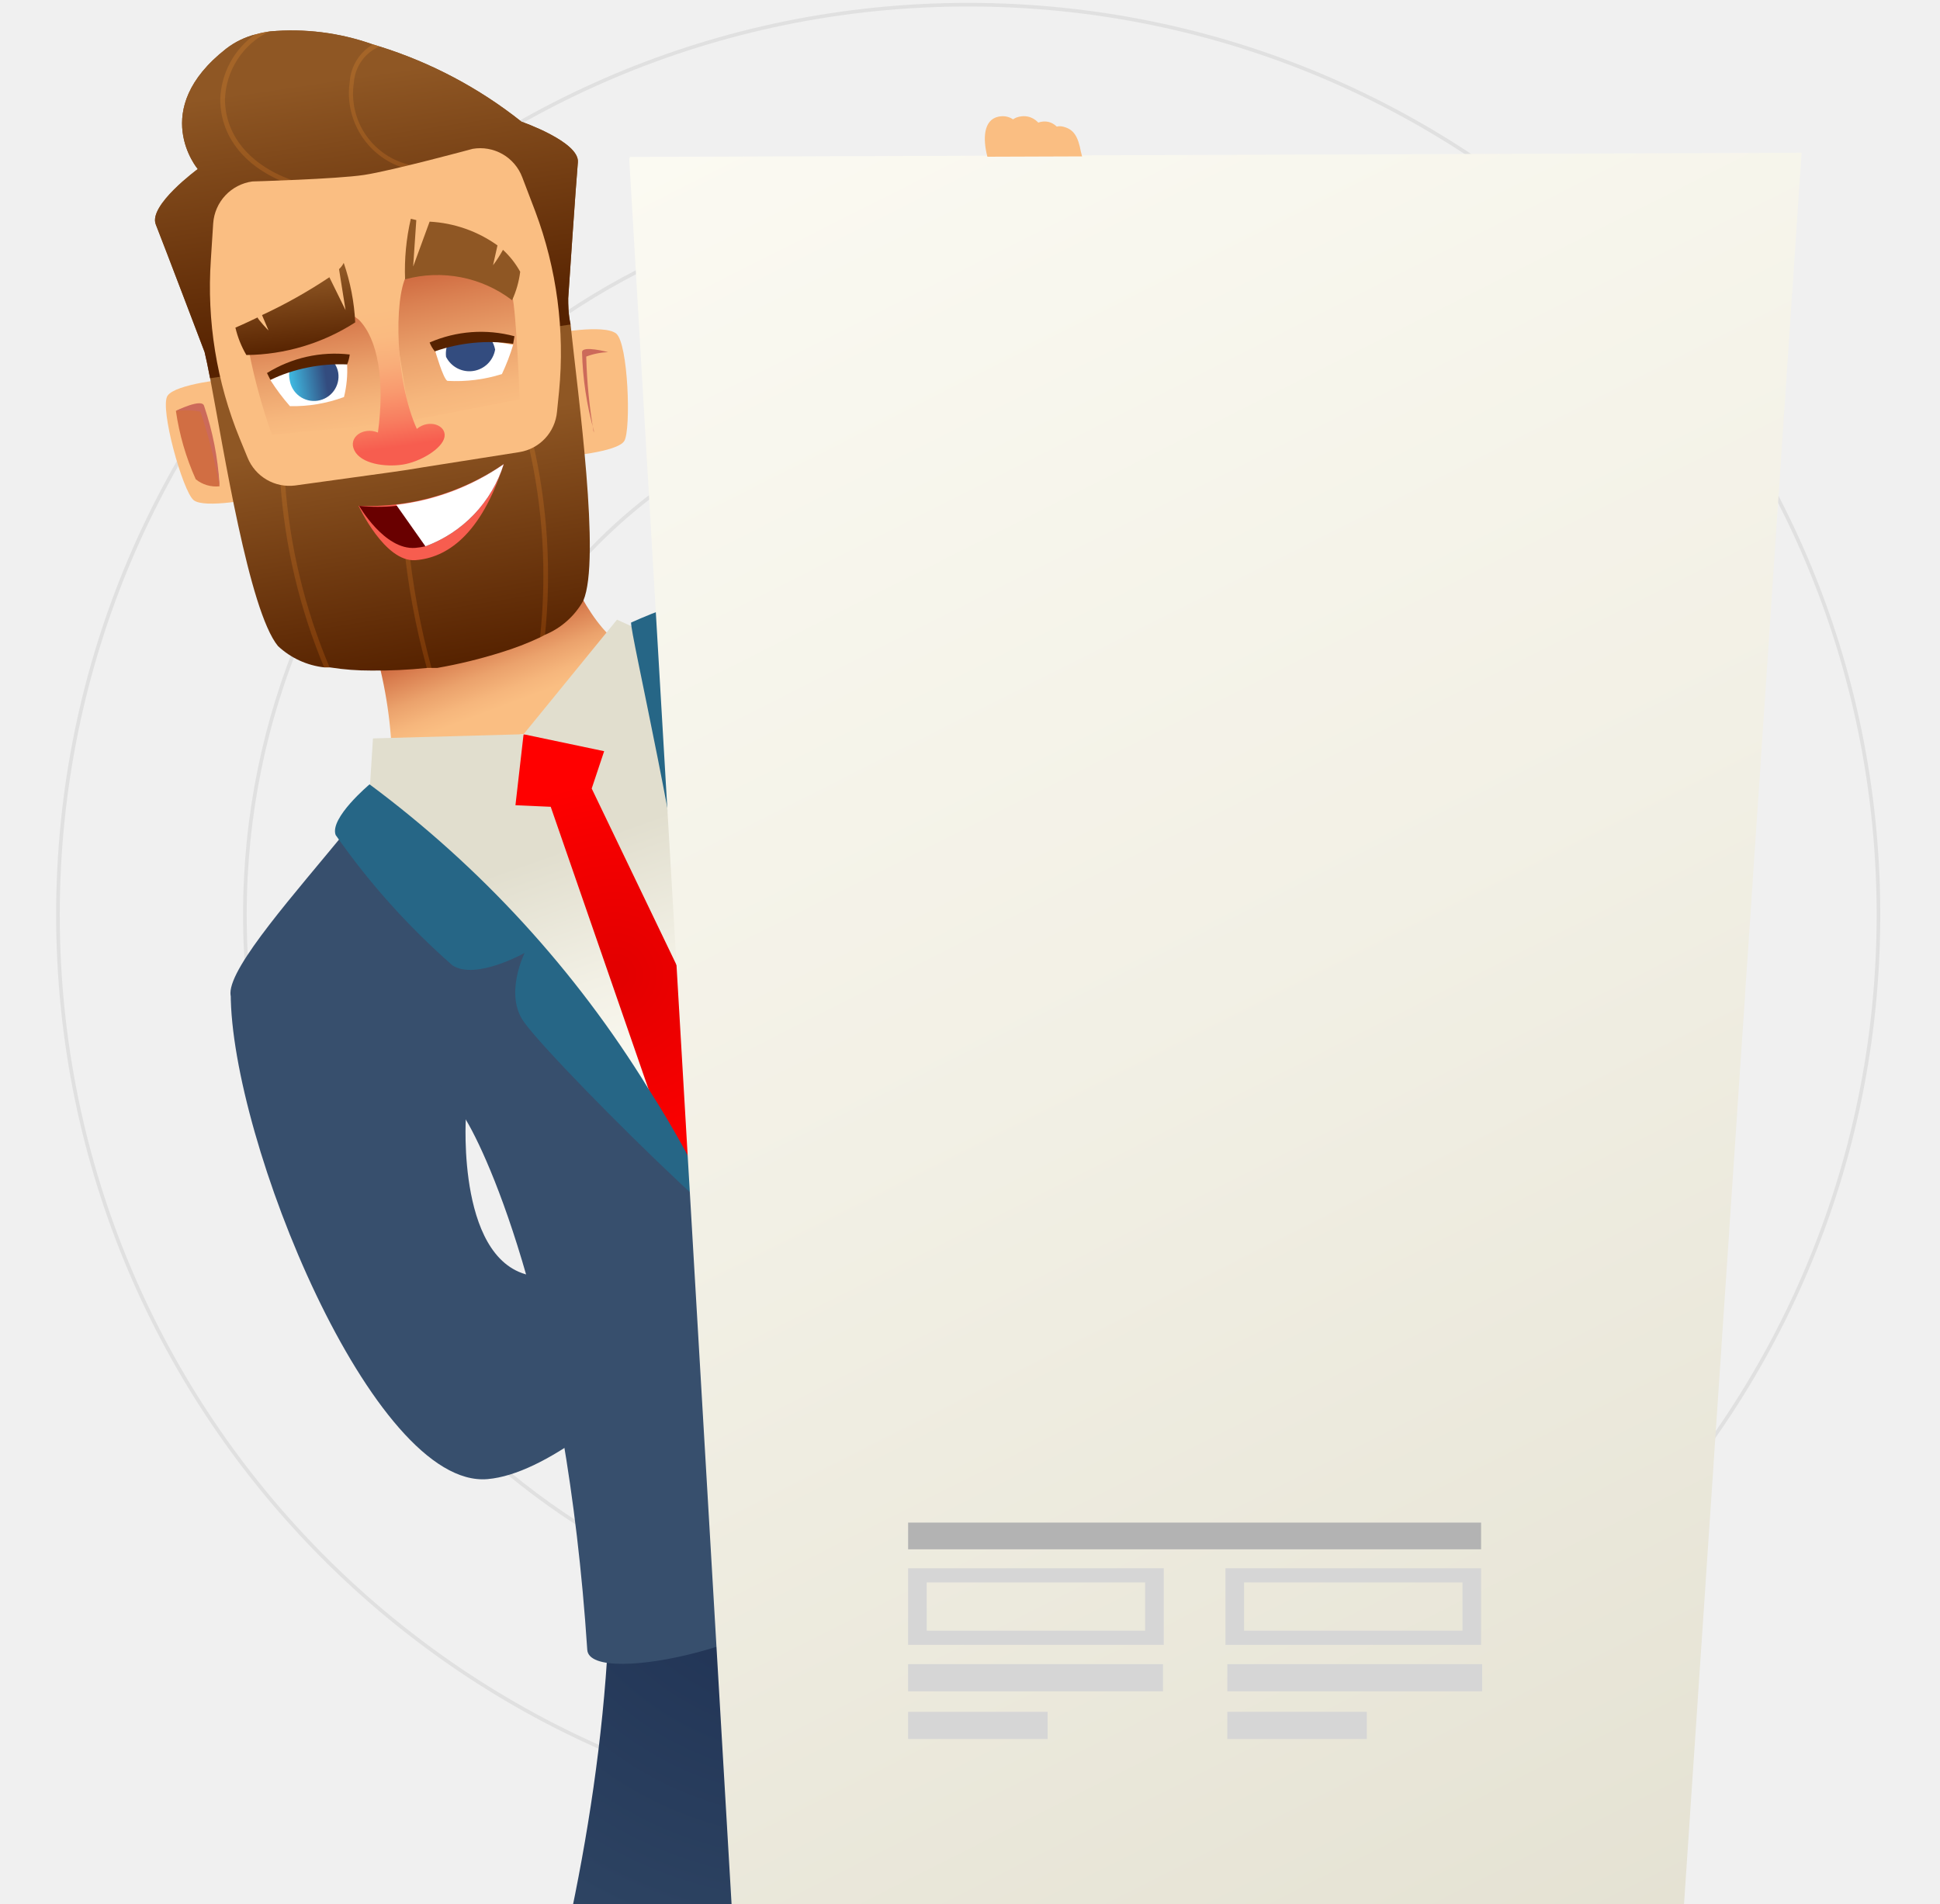
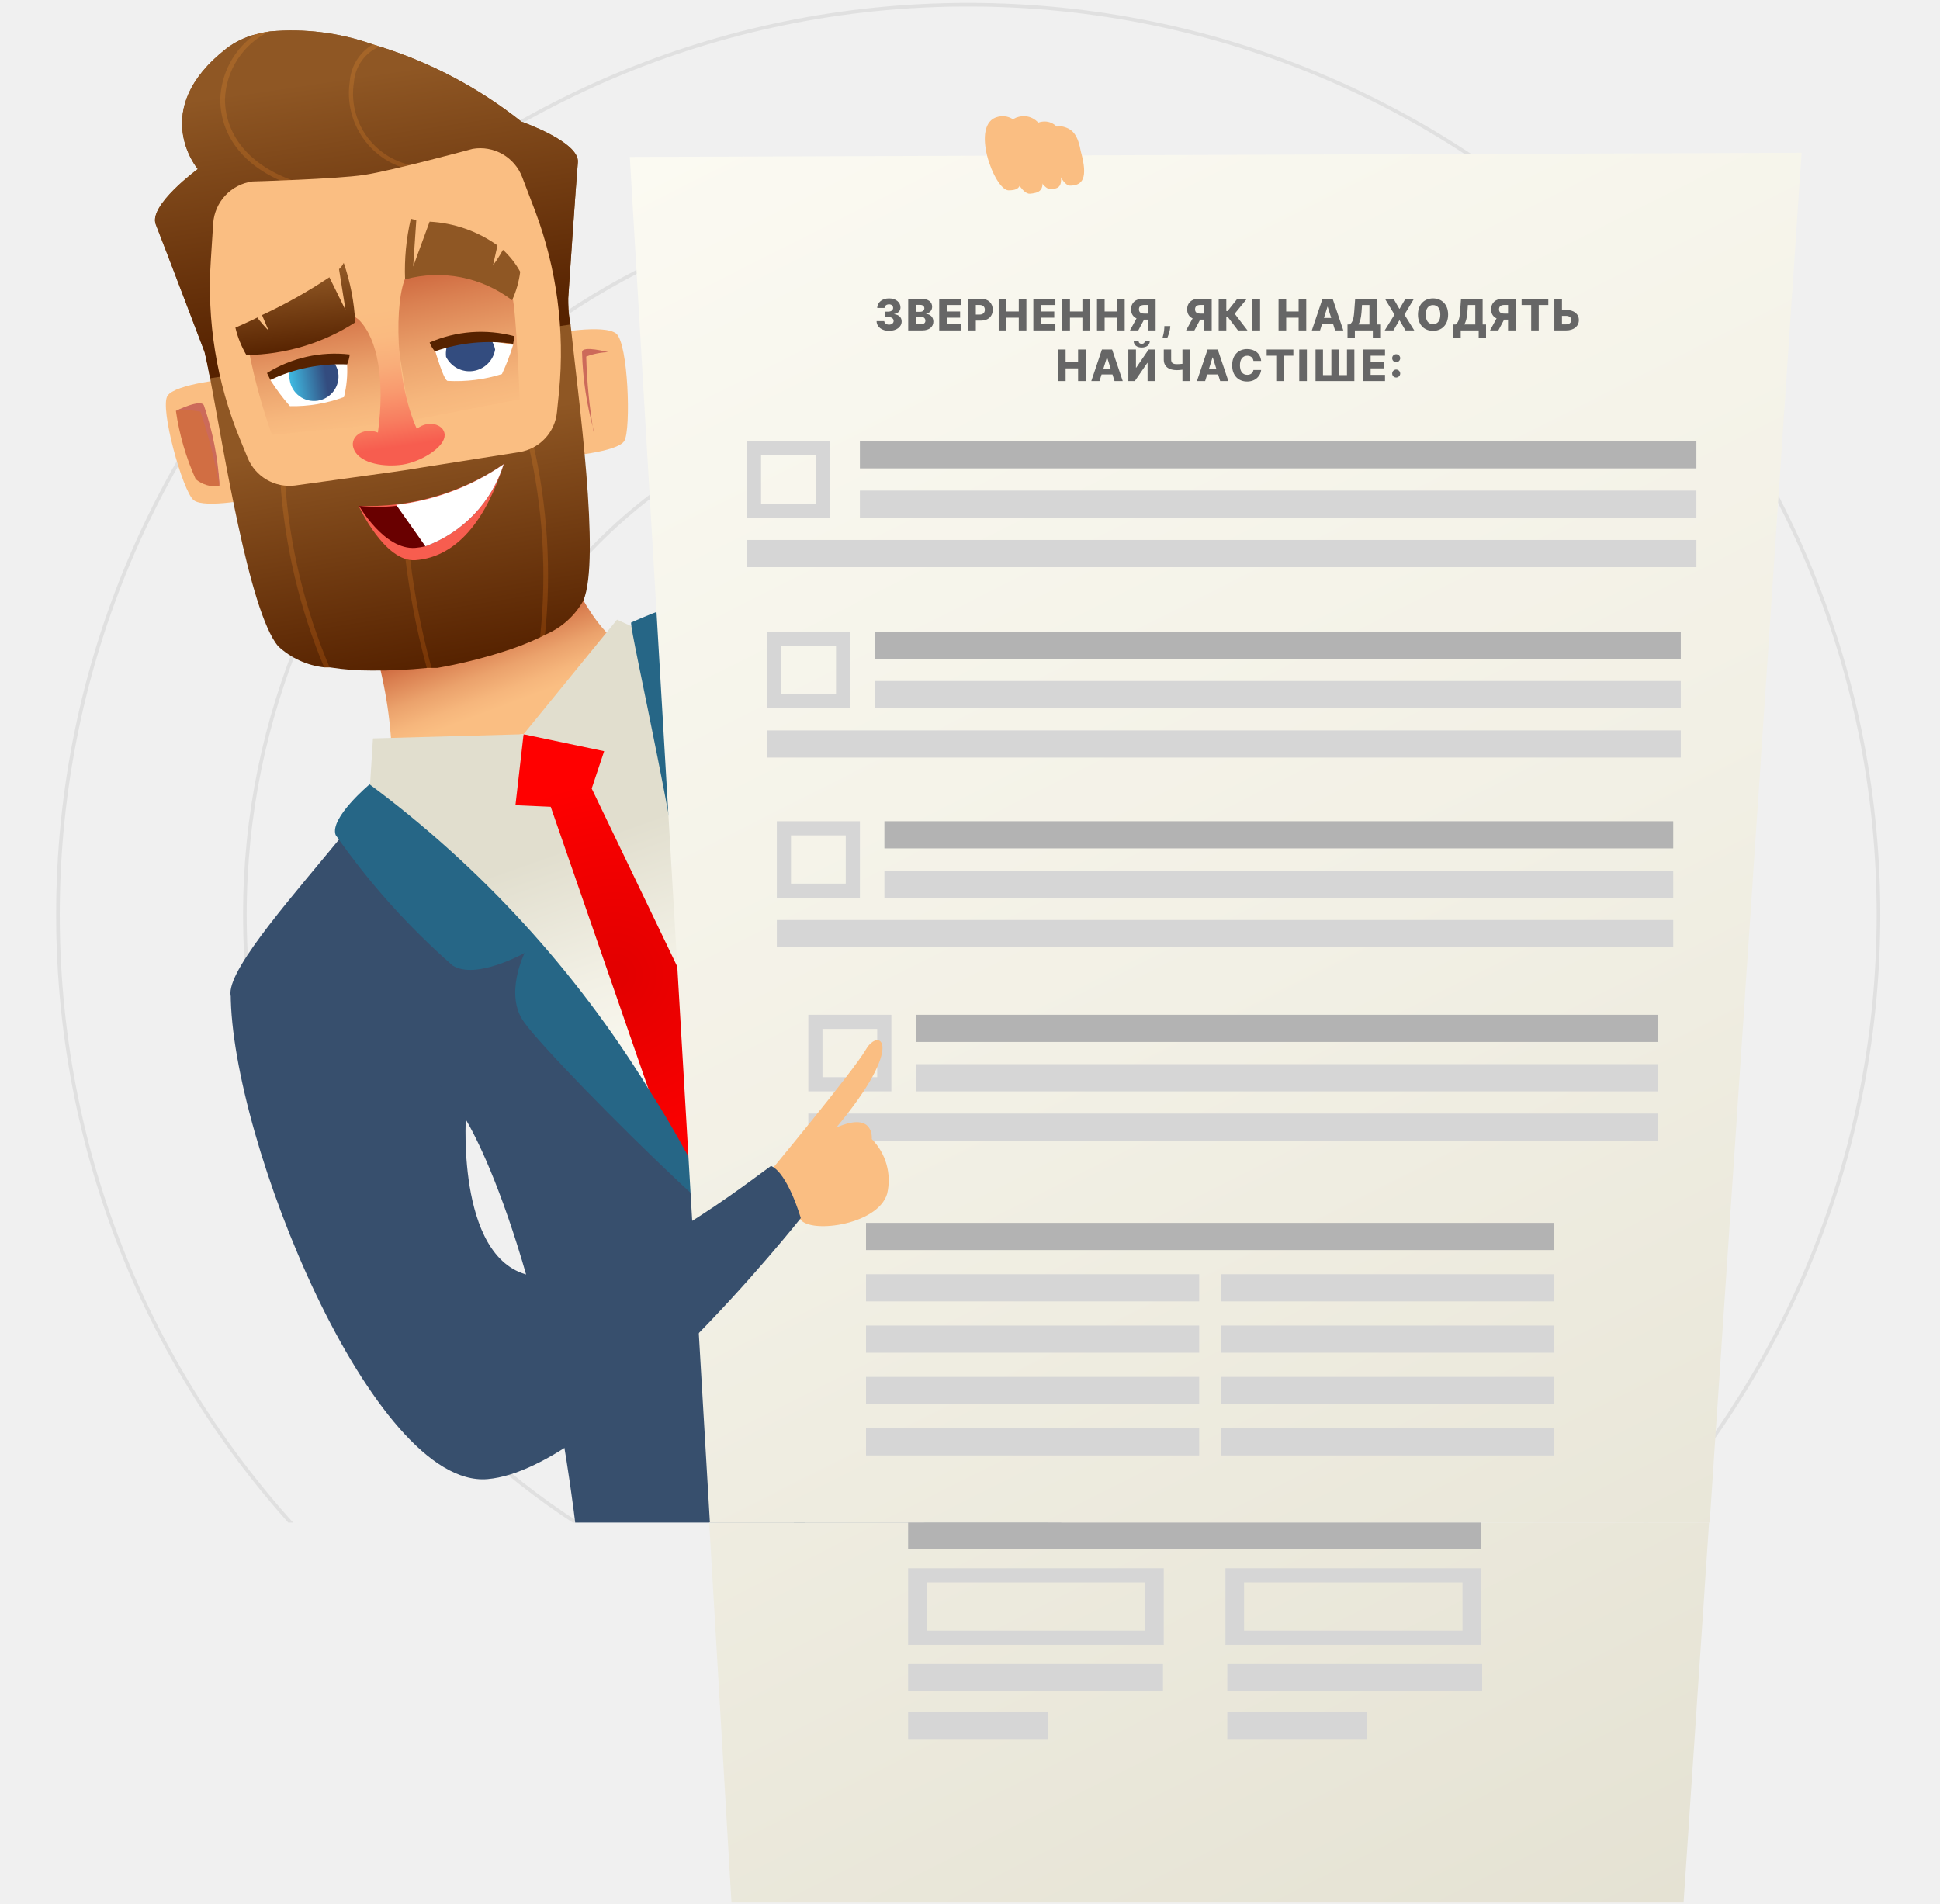
<svg xmlns="http://www.w3.org/2000/svg" width="536" height="526" viewBox="0 0 536 526" fill="none">
-   <g clipPath="url(#clip0)">
+   <g clip-path="url(#clip0)">
    <circle cx="267.95" cy="252.341" r="145.087" stroke="black" stroke-opacity="0.07" />
    <circle cx="267.505" cy="252.787" r="251.494" stroke="black" stroke-opacity="0.07" />
    <circle cx="267.505" cy="252.787" r="199.848" stroke="black" stroke-opacity="0.07" />
    <path d="M168.023 453.296C162.182 562.991 112.635 666.484 113.789 670.595C114.943 674.705 130.81 675.859 130.81 675.859C130.81 675.859 193.626 582.536 215.334 482.866C225.358 481.063 241.946 476.591 241.946 476.591C241.946 476.591 256.37 662.084 256.37 671.316C259.12 672.916 262.334 673.53 265.48 673.058C268.627 672.586 271.519 671.056 273.678 668.72C273.678 668.72 280.458 602.153 289.256 537.605C294.533 496.377 295.693 454.727 292.718 413.27L215.045 428.703L168.023 453.296Z" fill="url(#paint0_radial)" />
    <path d="M107.156 229.29C122.49 238.948 136.482 250.588 148.769 263.908C158.722 276.241 193.339 329.61 198.604 336.605C201.561 320.811 192.185 249.196 189.805 226.91C187.425 204.625 183.964 185.874 183.964 185.874L144.658 202.894L107.733 222.872L107.156 229.29Z" fill="url(#paint1_linear)" />
    <path d="M203.652 301.627C202.715 313.382 201.029 325.066 198.603 336.606C195.43 333.865 191.968 330.692 188.218 327.23L179.131 300.834L152.158 222.944L135.859 222.223L144.658 202.895L168.674 202.318L163.481 217.896L193.771 280.929L203.652 301.627Z" fill="url(#paint2_radial)" />
    <path d="M95.905 229.291C81.481 246.888 63.668 266.793 63.668 274.438C63.668 282.083 121.364 297.877 128.143 308.479C134.922 319.08 156.414 367.112 162.255 455.892C162.977 466.782 222.692 452.935 224.422 437.141C226.153 421.347 198.604 336.822 198.604 336.822L145.235 259.437L95.905 229.291Z" fill="url(#paint3_radial)" />
    <path d="M192.762 169.647L236.539 143.828C236.539 143.828 257.67 180.249 284.21 164.959C310.75 149.67 280.171 51.009 280.171 51.009C280.171 51.009 291.854 44.519 298.922 48.052C317.096 86.204 343.492 193.519 320.053 238.666C307.144 263.403 260.194 245.878 252.549 236.358C275.483 285.616 299.499 399.927 298.922 411.106C298.345 422.284 230.264 450.411 224.423 436.925C218.581 423.438 198.604 336.605 198.604 336.605L196.296 254.533L191.031 233.978L192.762 169.647Z" fill="url(#paint4_radial)" />
    <path d="M108.312 209.313C107.975 198.578 106.229 187.933 103.119 177.652C98.359 166.546 155.189 152.987 155.189 152.987C155.189 152.987 161.68 171.739 171.633 178.229C181.585 184.72 144.66 202.822 144.66 202.822L108.312 209.313Z" fill="url(#paint5_linear)" />
    <path d="M144.659 202.895L141.702 228.714L101.82 223.449L103.046 204.048L144.659 202.895Z" fill="url(#paint6_linear)" />
    <path d="M144.656 202.895L170.475 171.234L184.538 177.653L175.163 209.313L144.656 202.895Z" fill="url(#paint7_linear)" />
    <path d="M276.637 371.223L279.521 377.642L297.119 369.492L295.965 363.579L276.637 371.223Z" fill="#1E2A38" />
    <path d="M219.735 356.583C219.735 357.51 219.46 358.416 218.945 359.187C218.43 359.958 217.698 360.559 216.841 360.914C215.985 361.269 215.042 361.361 214.133 361.181C213.223 361 212.388 360.553 211.732 359.898C211.077 359.242 210.63 358.407 210.449 357.497C210.269 356.588 210.361 355.645 210.716 354.789C211.071 353.932 211.672 353.2 212.443 352.685C213.214 352.17 214.12 351.895 215.047 351.895C216.29 351.895 217.483 352.389 218.362 353.268C219.241 354.147 219.735 355.34 219.735 356.583Z" fill="#1E2A38" />
    <path d="M231.492 396.465C231.506 397.413 231.237 398.343 230.72 399.136C230.202 399.93 229.46 400.551 228.587 400.921C227.714 401.29 226.752 401.39 225.822 401.209C224.892 401.027 224.037 400.573 223.367 399.903C222.697 399.233 222.242 398.378 222.061 397.448C221.879 396.518 221.98 395.555 222.349 394.682C222.718 393.81 223.339 393.067 224.133 392.549C224.927 392.032 225.857 391.763 226.804 391.777C228.042 391.796 229.223 392.296 230.098 393.171C230.973 394.046 231.473 395.228 231.492 396.465Z" fill="#100F23" />
    <path d="M152.52 92.19C152.52 92.19 166.943 89.449 170.261 92.19C173.578 94.93 174.372 118.658 172.497 121.831C170.622 125.004 155.765 126.158 155.765 126.158L152.52 92.19Z" fill="#FABE82" />
    <path d="M164.132 120.029C165.202 119.904 166.23 119.541 167.141 118.967C168.052 118.393 168.823 117.622 169.397 116.711C169.771 110.212 169.31 103.693 168.027 97.311C168.027 97.311 162.546 96.157 161.608 98.393C161.451 105.686 162.3 112.967 164.132 120.029Z" fill="url(#paint8_linear)" />
    <path d="M168.024 97.311C168.024 97.311 160.812 95.364 160.812 97.311C160.996 104.629 162.086 111.897 164.058 118.947V119.596C162.851 112.636 162.152 105.598 161.966 98.537C163.905 97.798 165.952 97.384 168.024 97.311Z" fill="#CC6A5A" />
    <path d="M63.308 104.667C63.308 104.667 48.523 106.037 46.288 109.355C44.052 112.672 50.471 135.751 53.5 138.203C56.529 140.655 70.808 137.698 70.808 137.698L63.308 104.667Z" fill="#FABE82" />
    <path d="M60.642 134.38C59.473 134.506 58.291 134.399 57.165 134.065C56.038 133.731 54.989 133.176 54.079 132.433C51.379 126.421 49.534 120.061 48.598 113.537C48.598 113.537 53.862 111.157 55.81 113.033C58.473 119.869 60.101 127.064 60.642 134.38Z" fill="url(#paint9_linear)" />
    <path d="M48.598 113.537C48.598 113.537 55.81 109.931 56.387 112.167C58.756 119.159 60.187 126.435 60.642 133.803V134.452C59.413 127.429 57.653 120.51 55.377 113.754C53.143 113.326 50.855 113.253 48.598 113.537Z" fill="#CC6A5A" />
    <path d="M159.659 44.807C159.154 50.432 156.99 82.237 156.99 82.454C156.99 84.185 156.99 86.637 157.639 89.666C159.731 109.571 166.005 154.574 161.173 165.969C158.803 170.221 155.068 173.55 150.572 175.417L149.201 176.138C145.746 177.76 142.179 179.134 138.528 180.249C132.716 182.081 126.789 183.527 120.786 184.576H119.272H117.974C112.871 185.107 107.742 185.348 102.612 185.297C98.797 185.312 94.987 185.023 91.217 184.432H89.703C84.87 183.921 80.337 181.844 76.793 178.518C68.788 168.782 61.792 124.139 58.042 104.45C57.465 101.421 56.961 99.041 56.528 97.238C56.528 97.238 45.133 67.236 43.041 61.972C40.95 56.707 54.653 46.682 54.653 46.682C54.653 46.682 40.806 30.383 62.514 13.435C64.952 11.561 67.751 10.211 70.735 9.468C72.015 9.12 73.316 8.855 74.63 8.675C84.174 7.82 93.79 9.026 102.829 12.209L104.704 12.786C119.003 17.244 132.354 24.311 144.081 33.628C144.081 33.628 160.091 39.182 159.659 44.807Z" fill="url(#paint10_linear)" />
    <path d="M159.659 44.807C159.154 50.432 156.99 82.237 156.99 82.454C156.99 84.185 156.99 86.637 157.639 89.666L58.042 104.523C57.465 101.493 56.961 99.114 56.528 97.311C56.528 97.311 45.133 67.308 43.041 62.044C40.95 56.779 54.653 46.754 54.653 46.754C54.653 46.754 40.806 30.383 62.514 13.435C64.952 11.561 67.751 10.211 70.735 9.468C72.015 9.12 73.316 8.855 74.63 8.675C84.174 7.82 93.79 9.026 102.829 12.209L104.704 12.786C119.003 17.244 132.354 24.311 144.081 33.628C144.081 33.628 160.091 39.182 159.659 44.807Z" fill="url(#paint11_linear)" />
    <g style="mix-blend-mode:screen" opacity="0.5">
      <g style="mix-blend-mode:screen" opacity="0.5">
        <path d="M91.22 184.793H89.706C82.793 168.325 78.651 150.829 77.445 133.01H78.743C79.998 150.844 84.215 168.344 91.22 184.793Z" fill="#C15211" />
      </g>
    </g>
    <g style="mix-blend-mode:screen" opacity="0.5">
      <g style="mix-blend-mode:screen" opacity="0.5">
        <path d="M149.202 176.21L150.573 175.489C152.396 157.709 151.275 139.751 147.255 122.336L145.957 122.697C150.037 140.225 151.135 158.316 149.202 176.21Z" fill="#C15211" />
      </g>
    </g>
    <g style="mix-blend-mode:screen" opacity="0.5">
      <g style="mix-blend-mode:screen" opacity="0.5">
        <path d="M82.852 50.504L82.491 51.73C68.861 47.691 60.855 38.604 60.855 27.426C60.967 23.889 61.897 20.426 63.574 17.309C65.251 14.193 67.629 11.509 70.519 9.468C71.799 9.12 73.1 8.855 74.414 8.674C70.843 10.389 67.811 13.051 65.649 16.37C63.487 19.689 62.278 23.538 62.154 27.498C62.226 38.027 69.87 46.61 82.852 50.504Z" fill="#C15211" />
      </g>
    </g>
    <g style="mix-blend-mode:screen" opacity="0.5">
      <g style="mix-blend-mode:screen" opacity="0.5">
        <path d="M113.721 45.673V46.971C108.293 45.868 103.495 42.725 100.316 38.19C97.136 33.655 95.816 28.073 96.629 22.594C96.772 20.463 97.44 18.4 98.572 16.588C99.705 14.777 101.267 13.272 103.119 12.209L104.995 12.786C102.986 13.611 101.248 14.979 99.974 16.737C98.7 18.495 97.941 20.573 97.783 22.738C96.973 27.878 98.178 33.133 101.148 37.405C104.117 41.678 108.621 44.64 113.721 45.673Z" fill="#C15211" />
      </g>
    </g>
    <g style="mix-blend-mode:screen" opacity="0.5">
      <g style="mix-blend-mode:screen" opacity="0.5">
        <path d="M119.273 184.792H117.975C114.806 173.244 112.634 161.445 111.484 149.525H112.783C113.938 161.444 116.109 173.243 119.273 184.792Z" fill="#C15211" />
      </g>
    </g>
    <path d="M147.902 58.438L144.296 48.99C143.281 46.291 141.358 44.031 138.858 42.596C136.357 41.161 133.435 40.643 130.593 41.129C130.593 41.129 108.236 47.187 100.591 48.341C92.947 49.495 69.724 50.144 69.724 50.144C66.871 50.534 64.238 51.893 62.268 53.995C60.299 56.096 59.111 58.81 58.906 61.683L58.257 71.78C57.103 88.667 59.842 105.593 66.263 121.254L68.426 126.519C69.464 129.047 71.304 131.164 73.662 132.546C76.02 133.927 78.767 134.495 81.48 134.164L108.092 130.486L112.563 129.837L116.963 129.116L143.503 124.933C146.221 124.496 148.716 123.168 150.596 121.157C152.477 119.146 153.634 116.567 153.888 113.826L154.465 108.129C156.084 91.281 153.84 74.287 147.902 58.438Z" fill="#FABE82" />
    <path d="M68.863 97.455C70.401 105.17 72.498 112.762 75.138 120.173L108.024 116.927L103.625 85.05L81.484 88.079L68.863 97.455Z" fill="url(#paint12_linear)" />
    <path d="M141.486 81.516C142.712 86.421 143.578 110.364 143.578 110.364L113.288 116.206L106.797 75.098L129.659 72.934L141.486 81.516Z" fill="url(#paint13_linear)" />
    <path d="M115.165 118.514C109.179 105.244 108.818 82.886 112.28 76.179L114.372 68.967L89.562 81.156L99.154 88.368C104.419 93.704 106.366 105.1 104.419 119.524C100.38 117.865 96.053 120.822 97.928 124.5C99.803 128.178 106.366 129.116 111.198 128.394C116.03 127.673 122.233 123.995 122.81 120.75C123.387 117.504 118.555 115.701 115.165 118.514Z" fill="url(#paint14_linear)" />
    <path d="M98.142 89.089C89.168 94.869 78.742 97.994 68.068 98.104C66.686 95.745 65.665 93.192 65.039 90.531C65.039 90.531 67.13 89.666 71.169 87.719C71.169 88.151 74.198 91.397 74.198 91.325C74.198 91.252 72.54 87.502 72.395 87.07C78.857 84.067 85.078 80.571 91.002 76.612L95.474 85.699L93.671 74.376C94.205 73.883 94.645 73.296 94.969 72.645C96.801 77.948 97.87 83.485 98.142 89.089Z" fill="url(#paint15_linear)" />
    <path d="M113.504 60.457C112.235 65.939 111.702 71.566 111.918 77.189C116.959 75.817 122.248 75.624 127.375 76.624C132.503 77.625 137.331 79.792 141.487 82.959C142.632 80.469 143.387 77.817 143.723 75.097C142.478 72.832 140.87 70.785 138.963 69.039C138.147 70.518 137.231 71.94 136.222 73.294C136.222 73.294 136.943 69.977 137.448 67.813C131.952 63.881 125.446 61.604 118.697 61.25L114.154 73.655L115.019 60.818L113.504 60.457Z" fill="url(#paint16_linear)" />
    <path d="M95.906 100.7C96.063 103.731 95.771 106.769 95.041 109.715C90.267 111.485 85.203 112.341 80.112 112.239C78.125 109.979 76.317 107.568 74.703 105.027L80.761 101.998L83.934 100.412L91.507 99.114L93.887 98.753L95.906 100.7Z" fill="white" />
    <path d="M93.454 103.008C93.722 104.787 93.272 106.599 92.203 108.047C91.135 109.494 89.535 110.457 87.757 110.725C85.978 110.993 84.165 110.543 82.718 109.475C81.271 108.406 80.308 106.806 80.04 105.028C79.825 104.029 79.825 102.997 80.04 101.999L83.357 100.34L91.218 99.114C92.408 100.1 93.202 101.483 93.454 103.008Z" fill="url(#paint17_linear)" />
    <path d="M73.766 103.08L74.703 104.955C81.325 101.851 88.599 100.391 95.906 100.7C96.268 99.823 96.511 98.901 96.628 97.96C88.647 97.035 80.589 98.84 73.766 103.08Z" fill="url(#paint18_linear)" />
    <path d="M120.281 97.094C120.281 97.094 122.445 104.667 123.599 105.244C128.695 105.534 133.802 104.899 138.672 103.369C139.906 100.758 140.943 98.058 141.773 95.291L135.066 94.137L131.965 93.2L124.392 94.209H121.94L120.281 97.094Z" fill="white" />
    <path d="M123.241 98.609C123.922 99.968 125.014 101.078 126.363 101.779C127.712 102.48 129.248 102.737 130.752 102.513C132.256 102.289 133.65 101.596 134.736 100.532C135.822 99.468 136.544 98.088 136.799 96.589C136.598 95.587 136.206 94.632 135.646 93.777L132.04 93.2L124.106 94.209C123.358 95.547 123.055 97.088 123.241 98.609Z" fill="url(#paint19_linear)" />
    <path d="M142.138 92.911L141.777 95.002C134.502 93.942 127.079 94.659 120.142 97.094C119.532 96.359 119.045 95.531 118.699 94.642C126.09 91.424 134.355 90.814 142.138 92.911Z" fill="url(#paint20_linear)" />
    <path d="M99.078 139.789C113.337 140.35 127.397 136.304 139.177 128.25C132.83 148.011 123.31 154.141 114.8 154.79C106.29 155.439 99.078 139.789 99.078 139.789Z" fill="url(#paint21_linear)" />
    <path d="M139.177 128.25C137.548 133.439 134.751 138.186 131 142.124C127.249 146.063 122.645 149.088 117.541 150.968C116.615 151.177 115.675 151.322 114.728 151.401C106.218 152.05 99.223 139.789 99.223 139.789C102.627 140.147 106.059 140.147 109.464 139.789C120.167 138.449 130.374 134.485 139.177 128.25Z" fill="#690000" />
    <path d="M139.178 128.25C137.55 133.439 134.752 138.186 131.001 142.124C127.25 146.063 122.646 149.088 117.542 150.968L109.465 139.501C120.148 138.27 130.359 134.404 139.178 128.25Z" fill="white" />
    <path d="M203.651 301.627C202.714 313.382 201.028 325.065 198.602 336.605C197.96 317.999 196.347 299.439 193.77 281.001C187.712 232.32 174.01 174.623 174.37 172.027C174.37 172.027 191.607 164.166 195.069 165.969C198.53 167.772 205.67 212.27 205.093 224.603C204.516 236.935 194.492 236.358 194.492 236.358C199.283 238.24 203.247 241.769 205.67 246.311C207.185 250.422 206.031 277.25 203.651 301.627Z" fill="#266686" />
    <path d="M198.605 336.606C195.432 333.865 191.97 330.692 188.22 327.23C170.767 310.859 149.492 288.934 144.949 282.66C139.107 275.015 144.949 263.331 144.949 263.331C144.949 263.331 131.462 270.904 125.044 266.793C112.859 256.12 102.01 244.012 92.734 230.733C91.003 226.045 102.109 216.742 102.109 216.742C132.9 239.617 159.042 268.158 179.133 300.834C186.481 312.271 192.989 324.226 198.605 336.606Z" fill="#266686" />
    <path d="M174.012 43.364L207.98 622.778L459.028 619.317L497.756 42.21L174.012 43.364Z" fill="url(#paint22_linear)" />
    <path d="M275.773 32.258C267.768 34.061 274.763 52.596 278.658 52.596C282.552 52.596 282.769 50.865 280.749 42.788C278.73 34.71 283.995 40.624 283.995 40.624C283.995 40.624 282.408 30.816 275.773 32.258Z" fill="url(#paint23_radial)" />
    <path d="M281.541 32.258C273.175 34.133 280.532 53.894 284.57 53.533C288.609 53.173 288.897 51.73 286.734 43.292C284.57 34.854 290.196 41.056 290.196 41.056C290.196 41.056 288.465 30.743 281.541 32.258Z" fill="url(#paint24_radial)" />
    <path d="M287.455 33.7C280.243 35.359 286.59 52.235 290.123 52.235C293.657 52.235 293.874 50.648 291.999 43.292C290.123 35.936 294.955 41.345 294.955 41.345C294.955 41.345 293.513 32.402 287.455 33.7Z" fill="url(#paint25_radial)" />
    <path d="M429.4 337.922H239.27V345.43H429.4V337.922Z" fill="#B3B3B3" />
    <path d="M331.321 352.108L239.27 352.108V359.617L331.321 359.617V352.108Z" fill="#D6D6D6" />
    <path d="M331.321 380.481L239.27 380.481V387.989L331.321 387.989V380.481Z" fill="#D6D6D6" />
    <path d="M331.321 366.295L239.27 366.295V373.803L331.321 373.803V366.295Z" fill="#D6D6D6" />
    <path d="M331.321 394.667L239.27 394.667V402.175L331.321 402.175V394.667Z" fill="#D6D6D6" />
    <path d="M429.399 352.108L337.348 352.108V359.617L429.399 359.617V352.108Z" fill="#D6D6D6" />
    <path d="M429.399 380.481L337.348 380.481V387.989L429.399 387.989V380.481Z" fill="#D6D6D6" />
    <path d="M429.399 366.295L337.348 366.295V373.803L429.399 373.803V366.295Z" fill="#D6D6D6" />
    <path d="M429.399 394.667L337.348 394.667V402.175L429.399 402.175V394.667Z" fill="#D6D6D6" />
    <path d="M293.731 34.998C286.519 33.195 292.072 51.297 295.606 51.297C299.14 51.297 300.654 49.206 298.635 41.922C297.842 37.595 296.616 35.719 293.731 34.998Z" fill="url(#paint26_radial)" />
    <path d="M458.115 280.415H253.043V287.923H458.115V280.415Z" fill="#B3B3B3" />
    <path d="M458.115 294.062L253.043 294.063V301.571L458.115 301.571V294.062Z" fill="#D6D6D6" />
    <path d="M458.117 307.71H223.324V315.219H458.117V307.71Z" fill="#D6D6D6" />
    <path d="M242.361 284.325V297.66H227.235V284.325H242.361ZM246.271 280.415H223.324V301.571H246.271V280.415Z" fill="#D6D6D6" />
    <path d="M240.865 314.753C240.865 314.753 241.659 306.892 231.057 311.58C250.601 288.141 242.812 283.814 239.279 289.944C235.745 296.074 211.945 324.706 211.945 324.706C214.308 329.058 217.324 333.023 220.888 336.462C222.475 341.149 242.524 338.841 245.12 329.826C245.741 327.159 245.676 324.378 244.932 321.743C244.188 319.107 242.789 316.703 240.865 314.753Z" fill="#FABE82" />
    <path d="M63.742 274.438C63.742 314.897 103.047 411.466 134.708 408.726C166.368 405.985 221.251 336.606 221.251 336.606C221.251 336.606 217.717 324.273 213.03 322.182C202.5 329.826 170.263 354.996 148.122 352.688C125.981 350.381 128.722 308.695 128.722 308.695C128.722 308.695 113 280.929 63.742 274.438Z" fill="#374F6D" />
    <path d="M468.696 121.921H237.578V129.43H468.696V121.921Z" fill="#B3B3B3" />
    <path d="M468.696 135.569L237.578 135.569V143.078L468.696 143.078V135.569Z" fill="#D6D6D6" />
    <path d="M468.698 149.217H206.355V156.726H468.698V149.217Z" fill="#D6D6D6" />
    <path d="M225.392 125.832V139.167H210.266V125.832H225.392ZM229.303 121.921H206.355V143.078H229.303V121.921Z" fill="#D6D6D6" />
    <path d="M464.379 174.537H241.664V182.045H464.379V174.537Z" fill="#B3B3B3" />
    <path d="M464.379 188.185L241.664 188.185V195.693L464.379 195.693V188.185Z" fill="#D6D6D6" />
    <path d="M464.381 201.833H211.945V209.341H464.381V201.833Z" fill="#D6D6D6" />
    <path d="M230.982 178.447V191.782H215.856V178.447H230.982ZM234.892 174.537H211.945V195.693H234.892V174.537Z" fill="#D6D6D6" />
    <path d="M462.293 226.93H244.352V234.438H462.293V226.93Z" fill="#B3B3B3" />
    <path d="M462.293 240.578L244.352 240.578V248.086L462.293 248.086V240.578Z" fill="#D6D6D6" />
    <path d="M462.295 254.226H214.633V261.734H462.295V254.226Z" fill="#D6D6D6" />
    <path d="M233.669 230.84V244.175H218.543V230.84H233.669ZM237.58 226.93H214.633V248.086H237.58V226.93Z" fill="#D6D6D6" />
    <path d="M245.624 91.422C247.669 91.422 249.122 90.34 249.118 88.823C249.122 87.749 248.419 86.982 247.073 86.824V86.756C248.082 86.611 248.798 85.933 248.794 84.953C248.798 83.53 247.511 82.456 245.641 82.456C243.757 82.456 242.385 83.547 242.368 85.098H244.384C244.401 84.502 244.938 84.101 245.641 84.101C246.31 84.101 246.766 84.506 246.761 85.09C246.766 85.695 246.229 86.112 245.453 86.112H244.605V87.612H245.453C246.335 87.612 246.911 88.047 246.902 88.661C246.911 89.279 246.382 89.709 245.632 89.709C244.886 89.709 244.337 89.313 244.315 88.737H242.193C242.21 90.314 243.629 91.422 245.624 91.422ZM250.925 91.303H254.841C256.772 91.303 257.88 90.272 257.88 88.861C257.88 87.6 256.963 86.807 255.907 86.76V86.675C256.865 86.475 257.539 85.78 257.539 84.783C257.539 83.466 256.524 82.576 254.564 82.576H250.925V91.303ZM253.034 89.603V87.523H254.377C255.182 87.523 255.676 87.949 255.676 88.618C255.676 89.236 255.25 89.603 254.338 89.603H253.034ZM253.034 86.163V84.25H254.236C254.939 84.25 255.387 84.612 255.387 85.192C255.387 85.806 254.892 86.163 254.202 86.163H253.034ZM259.494 91.303H265.579V89.59H261.603V87.796H265.268V86.078H261.603V84.288H265.579V82.576H259.494V91.303ZM267.5 91.303H269.609V88.593H271.041C273.04 88.593 274.288 87.408 274.288 85.597C274.288 83.803 273.065 82.576 271.105 82.576H267.5V91.303ZM269.609 86.931V84.276H270.649C271.595 84.276 272.102 84.787 272.102 85.597C272.102 86.402 271.595 86.931 270.649 86.931H269.609ZM275.928 91.303H278.037V87.796H281.476V91.303H283.582V82.576H281.476V86.078H278.037V82.576H275.928V91.303ZM285.505 91.303H291.59V89.59H287.614V87.796H291.279V86.078H287.614V84.288H291.59V82.576H285.505V91.303ZM293.511 91.303H295.62V87.796H299.059V91.303H301.164V82.576H299.059V86.078H295.62V82.576H293.511V91.303ZM303.087 91.303H305.197V87.796H308.636V91.303H310.741V82.576H308.636V86.078H305.197V82.576H303.087V91.303ZM319.286 91.303V82.576H315.681C313.721 82.576 312.498 83.688 312.498 85.482C312.498 86.688 313.052 87.544 314.011 87.979L312.2 91.303H314.501L316.094 88.316H317.177V91.303H319.286ZM317.177 86.654H316.137C315.191 86.654 314.684 86.291 314.684 85.482C314.684 84.672 315.191 84.276 316.137 84.276H317.177V86.654ZM323.336 90.11H321.699L321.691 90.587C321.665 91.746 321.303 92.948 321.171 93.433H322.484C322.688 92.939 323.195 91.763 323.297 90.583L323.336 90.11ZM334.785 91.303V82.576H331.18C329.22 82.576 327.997 83.688 327.997 85.482C327.997 86.688 328.551 87.544 329.51 87.979L327.699 91.303H330L331.594 88.316H332.676V91.303H334.785ZM332.676 86.654H331.636C330.69 86.654 330.183 86.291 330.183 85.482C330.183 84.672 330.69 84.276 331.636 84.276H332.676V86.654ZM342.04 91.303H344.669L341.132 86.696L344.494 82.576H341.856L339.155 85.963H338.818V82.576H336.709V91.303H338.818V87.681H339.295L342.04 91.303ZM348.148 82.576H346.039V91.303H348.148V82.576ZM353.251 91.303H355.36V87.796H358.799V91.303H360.904V82.576H358.799V86.078H355.36V82.576H353.251V91.303ZM364.715 91.303L365.29 89.47H368.303L368.878 91.303H371.146L368.201 82.576H365.393L362.448 91.303H364.715ZM365.793 87.868L366.761 84.774H366.829L367.8 87.868H365.793ZM372.306 93.404H374.334V91.303H379.299V93.399H381.327V89.658H380.39V82.576H374.42L374.147 86.27C373.989 88.478 373.516 89.249 372.907 89.658H372.306V93.404ZM375.327 89.658C375.732 88.972 376.06 87.936 376.175 86.27L376.312 84.288H378.361V89.658H375.327ZM385.029 82.576H382.652L385.289 86.939L382.583 91.303H384.987L386.623 88.516H386.691L388.328 91.303H390.748L388.029 86.939L390.663 82.576H388.302L386.691 85.333H386.623L385.029 82.576ZM400.099 86.939C400.099 84.054 398.275 82.456 395.931 82.456C393.579 82.456 391.768 84.054 391.768 86.939C391.768 89.811 393.579 91.422 395.931 91.422C398.275 91.422 400.099 89.824 400.099 86.939ZM397.943 86.939C397.943 88.648 397.193 89.573 395.931 89.573C394.674 89.573 393.92 88.648 393.92 86.939C393.92 85.23 394.674 84.306 395.931 84.306C397.193 84.306 397.943 85.23 397.943 86.939ZM401.551 93.404H403.58V91.303H408.544V93.399H410.573V89.658H409.635V82.576H403.665L403.392 86.27C403.234 88.478 402.761 89.249 402.152 89.658H401.551V93.404ZM404.573 89.658C404.977 88.972 405.305 87.936 405.421 86.27L405.557 84.288H407.607V89.658H404.573ZM418.762 91.303V82.576H415.157C413.197 82.576 411.974 83.688 411.974 85.482C411.974 86.688 412.528 87.544 413.486 87.979L411.675 91.303H413.976L415.57 88.316H416.653V91.303H418.762ZM416.653 86.654H415.613C414.667 86.654 414.16 86.291 414.16 85.482C414.16 84.672 414.667 84.276 415.613 84.276H416.653V86.654ZM420.4 84.288H423.05V91.303H425.13V84.288H427.776V82.576H420.4V84.288ZM431.554 85.652V82.576H429.449V91.303H432.709C434.844 91.303 436.22 90.135 436.22 88.443C436.22 86.747 434.844 85.652 432.709 85.652H431.554ZM431.554 87.288H432.709C433.629 87.288 434.132 87.783 434.128 88.426C434.132 89.1 433.629 89.632 432.709 89.632H431.554V87.288ZM292.312 105.303H294.421V101.796H297.86V105.303H299.966V96.576H297.86V100.078H294.421V96.576H292.312V105.303ZM303.776 105.303L304.352 103.47H307.365L307.94 105.303H310.207L307.262 96.576H304.454L301.509 105.303H303.776ZM304.855 101.868L305.822 98.774H305.89L306.862 101.868H304.855ZM311.746 96.576V105.303H313.536L317.009 100.266H317.065V105.303H319.174V96.576H317.359L313.924 101.604H313.852V96.576H311.746ZM316.302 94.257C316.298 94.645 316.059 94.999 315.45 94.999C314.823 94.999 314.589 94.632 314.593 94.257H313.234C313.229 95.327 314.086 96.03 315.45 96.03C316.813 96.03 317.67 95.327 317.674 94.257H316.302ZM321.539 96.576V99.354C321.539 101.361 322.984 102.281 325.187 102.281C325.451 102.281 326.188 102.239 326.696 102.162V105.303H328.75V96.576H326.696V100.534C326.21 100.598 325.502 100.632 325.187 100.632C324.019 100.632 323.58 100.266 323.58 99.354V96.576H321.539ZM332.963 105.303L333.538 103.47H336.551L337.127 105.303H339.394L336.449 96.576H333.641L330.696 105.303H332.963ZM334.041 101.868L335.009 98.774H335.077L336.048 101.868H334.041ZM348.445 99.737C348.232 97.649 346.676 96.456 344.567 96.456C342.24 96.456 340.429 98.054 340.429 100.939C340.429 103.811 342.198 105.422 344.567 105.422C346.962 105.422 348.287 103.794 348.445 102.247L346.314 102.235C346.165 103.074 345.534 103.573 344.61 103.573C343.365 103.573 342.581 102.673 342.581 100.939C342.581 99.273 343.348 98.306 344.622 98.306C345.581 98.306 346.208 98.864 346.314 99.737H348.445ZM349.966 98.288H352.617V105.303H354.697V98.288H357.343V96.576H349.966V98.288ZM361.082 96.576H358.973V105.303H361.082V96.576ZM363.471 96.576V105.303H374.197V96.576H372.156V103.649H369.88V96.576H367.843V103.649H365.525V96.576H363.471ZM376.579 105.303H382.665V103.59H378.689V101.796H382.353V100.078H378.689V98.288H382.665V96.576H376.579V105.303ZM385.757 104.323C386.341 104.323 386.857 103.828 386.865 103.215C386.857 102.61 386.341 102.119 385.757 102.119C385.144 102.119 384.641 102.61 384.649 103.215C384.641 103.828 385.144 104.323 385.757 104.323ZM385.757 100.087C386.341 100.087 386.857 99.593 386.865 98.979C386.857 98.374 386.341 97.884 385.757 97.884C385.144 97.884 384.641 98.374 384.649 98.979C384.641 99.593 385.144 100.087 385.757 100.087Z" fill="#666666" />
  </g>
-   <g clipPath="url(#clip1)">
+   <g clip-path="url(#clip1)">
    <path d="M173.836 43.655L207.804 623.069L458.852 619.608L497.581 42.502L173.836 43.655Z" fill="url(#paint27_linear)" />
    <path d="M321.318 459.864H250.902V467.373H321.318V459.864Z" fill="#D6D6D6" />
    <path d="M289.451 473.035H250.902V480.543H289.451V473.035Z" fill="#D6D6D6" />
    <path d="M409.506 459.864H339.09V467.373H409.506V459.864Z" fill="#D6D6D6" />
    <path d="M377.639 473.035H339.09V480.543H377.639V473.035Z" fill="#D6D6D6" />
    <path d="M409.21 420.743H250.902V428.126H409.21V420.743Z" fill="#B3B3B3" />
    <path d="M316.394 437.277V450.612H256.042V437.277H316.394ZM321.534 433.367H250.902V454.523H321.534V433.367Z" fill="#D6D6D6" />
    <path d="M404.07 437.277V450.612H343.718V437.277H404.07ZM409.21 433.367H338.578V454.523H409.21V433.367Z" fill="#D6D6D6" />
  </g>
  <defs>
    <radialGradient id="paint0_radial" cx="0" cy="0" r="1" gradientUnits="userSpaceOnUse" gradientTransform="translate(224.781 408.582) scale(192.271 192.273)">
      <stop stop-color="#1B2C4F" />
      <stop offset="0.65" stop-color="#2C4261" />
      <stop offset="1" stop-color="#374F6D" />
    </radialGradient>
    <linearGradient id="paint1_linear" x1="184.613" y1="318.07" x2="146.317" y2="209.746" gradientUnits="userSpaceOnUse">
      <stop offset="0.18" stop-color="#FBFAF2" />
      <stop offset="0.44" stop-color="#F2F0E5" />
      <stop offset="0.77" stop-color="#E1DECE" />
    </linearGradient>
    <radialGradient id="paint2_radial" cx="0" cy="0" r="1" gradientUnits="userSpaceOnUse" gradientTransform="translate(169.756 269.462) scale(53.2242 53.2247)">
      <stop offset="0.06" stop-color="#E30000" />
      <stop offset="0.73" stop-color="#F60000" />
      <stop offset="1" stop-color="#FF0000" />
    </radialGradient>
    <radialGradient id="paint3_radial" cx="0" cy="0" r="1" gradientUnits="userSpaceOnUse" gradientTransform="translate(4686 14609.4) scale(1465.19 2099.74)">
      <stop stop-color="#1B2C4F" />
      <stop offset="0.65" stop-color="#2C4261" />
      <stop offset="1" stop-color="#374F6D" />
    </radialGradient>
    <radialGradient id="paint4_radial" cx="0" cy="0" r="1" gradientUnits="userSpaceOnUse" gradientTransform="translate(7733.33 22803.6) scale(4398.18 12517.5)">
      <stop stop-color="#1B2C4F" />
      <stop offset="0.65" stop-color="#2C4261" />
      <stop offset="1" stop-color="#374F6D" />
    </radialGradient>
    <linearGradient id="paint5_linear" x1="132.977" y1="173.974" x2="141.198" y2="195.899" gradientUnits="userSpaceOnUse">
      <stop offset="0.06" stop-color="#D16E43" />
      <stop offset="0.2" stop-color="#DA8051" />
      <stop offset="0.51" stop-color="#EBA26C" />
      <stop offset="0.77" stop-color="#F6B67C" />
      <stop offset="0.94" stop-color="#FABE82" />
    </linearGradient>
    <linearGradient id="paint6_linear" x1="1143.67" y1="1303.3" x2="918.204" y2="1276.53" gradientUnits="userSpaceOnUse">
      <stop offset="0.18" stop-color="#FBFAF2" />
      <stop offset="0.44" stop-color="#F2F0E5" />
      <stop offset="0.77" stop-color="#E1DECE" />
    </linearGradient>
    <linearGradient id="paint7_linear" x1="1280.9" y1="1684.13" x2="1316.55" y2="1584.05" gradientUnits="userSpaceOnUse">
      <stop offset="0.18" stop-color="#FBFAF2" />
      <stop offset="0.44" stop-color="#F2F0E5" />
      <stop offset="0.77" stop-color="#E1DECE" />
    </linearGradient>
    <linearGradient id="paint8_linear" x1="245.996" y1="2978.79" x2="255.852" y2="2977.86" gradientUnits="userSpaceOnUse">
      <stop offset="0.06" stop-color="#D16E43" />
      <stop offset="0.2" stop-color="#DA8051" />
      <stop offset="0.51" stop-color="#EBA26C" />
      <stop offset="0.77" stop-color="#F6B67C" />
      <stop offset="0.94" stop-color="#FABE82" />
    </linearGradient>
    <linearGradient id="paint9_linear" x1="-12670.1" y1="4867.57" x2="-12684.4" y2="4871.01" gradientUnits="userSpaceOnUse">
      <stop offset="0.06" stop-color="#D16E43" />
      <stop offset="0.2" stop-color="#DA8051" />
      <stop offset="0.51" stop-color="#EBA26C" />
      <stop offset="0.77" stop-color="#F6B67C" />
      <stop offset="0.94" stop-color="#FABE82" />
    </linearGradient>
    <linearGradient id="paint10_linear" x1="107.864" y1="92.395" x2="126.031" y2="205.845" gradientUnits="userSpaceOnUse">
      <stop offset="0.23" stop-color="#8F5724" />
      <stop offset="0.81" stop-color="#562200" />
    </linearGradient>
    <linearGradient id="paint11_linear" x1="94.253" y1="3.715" x2="110.489" y2="113.004" gradientUnits="userSpaceOnUse">
      <stop offset="0.16" stop-color="#8F5724" />
      <stop offset="0.82" stop-color="#562200" />
    </linearGradient>
    <linearGradient id="paint12_linear" x1="91.154" y1="122.22" x2="85.6" y2="84.839" gradientUnits="userSpaceOnUse">
      <stop offset="0.06" stop-color="#FABE82" />
      <stop offset="0.23" stop-color="#F6B67C" />
      <stop offset="0.49" stop-color="#EBA26C" />
      <stop offset="0.8" stop-color="#DA8051" />
      <stop offset="0.94" stop-color="#D16E43" />
    </linearGradient>
    <linearGradient id="paint13_linear" x1="127.733" y1="118.729" x2="118.895" y2="73.38" gradientUnits="userSpaceOnUse">
      <stop offset="0.06" stop-color="#FABE82" />
      <stop offset="0.23" stop-color="#F6B67C" />
      <stop offset="0.49" stop-color="#EBA26C" />
      <stop offset="0.8" stop-color="#DA8051" />
      <stop offset="0.94" stop-color="#D16E43" />
    </linearGradient>
    <linearGradient id="paint14_linear" x1="102.523" y1="74.086" x2="111.055" y2="131.513" gradientUnits="userSpaceOnUse">
      <stop offset="0.2" stop-color="#FABE82" />
      <stop offset="0.33" stop-color="#FABA80" />
      <stop offset="0.47" stop-color="#F9AD79" />
      <stop offset="0.6" stop-color="#F9996E" />
      <stop offset="0.74" stop-color="#F87C5F" />
      <stop offset="0.86" stop-color="#F75D4F" />
    </linearGradient>
    <linearGradient id="paint15_linear" x1="80.323" y1="73.374" x2="83.05" y2="99.582" gradientUnits="userSpaceOnUse">
      <stop offset="0.1" stop-color="#8F5724" />
      <stop offset="0.92" stop-color="#562200" />
    </linearGradient>
    <linearGradient id="paint16_linear" x1="-18160.7" y1="16276.6" x2="-18175" y2="16343.1" gradientUnits="userSpaceOnUse">
      <stop offset="0.1" stop-color="#8F5724" />
      <stop offset="0.92" stop-color="#562200" />
    </linearGradient>
    <linearGradient id="paint17_linear" x1="80.568" y1="106.439" x2="93.98" y2="104.447" gradientUnits="userSpaceOnUse">
      <stop stop-color="#3FB7DF" />
      <stop offset="0.72" stop-color="#334C7F" />
    </linearGradient>
    <linearGradient id="paint18_linear" x1="-17358" y1="1297.25" x2="-17284.2" y2="1297.25" gradientUnits="userSpaceOnUse">
      <stop offset="0.1" stop-color="#8F5724" />
      <stop offset="0.92" stop-color="#562200" />
    </linearGradient>
    <linearGradient id="paint19_linear" x1="-10162" y1="1656.97" x2="-10136.3" y2="1656.97" gradientUnits="userSpaceOnUse">
      <stop stop-color="#3FB7DF" />
      <stop offset="0.72" stop-color="#334C7F" />
    </linearGradient>
    <linearGradient id="paint20_linear" x1="-17604.4" y1="988.461" x2="-17528.4" y2="988.461" gradientUnits="userSpaceOnUse">
      <stop offset="0.1" stop-color="#8F5724" />
      <stop offset="0.92" stop-color="#562200" />
    </linearGradient>
    <linearGradient id="paint21_linear" x1="-18751.6" y1="6629.72" x2="-18525" y2="6606.95" gradientUnits="userSpaceOnUse">
      <stop offset="0.2" stop-color="#FABE82" />
      <stop offset="0.33" stop-color="#FABA80" />
      <stop offset="0.47" stop-color="#F9AD79" />
      <stop offset="0.6" stop-color="#F9996E" />
      <stop offset="0.74" stop-color="#F87C5F" />
      <stop offset="0.86" stop-color="#F75D4F" />
    </linearGradient>
    <linearGradient id="paint22_linear" x1="200.407" y1="30.094" x2="489.683" y2="603.881" gradientUnits="userSpaceOnUse">
      <stop stop-color="#FBFAF2" />
      <stop offset="0.43" stop-color="#F2F0E5" />
      <stop offset="1" stop-color="#E1DECE" />
    </linearGradient>
    <radialGradient id="paint23_radial" cx="0" cy="0" r="1" gradientUnits="userSpaceOnUse" gradientTransform="translate(877.916 1439.86) rotate(8.55005) scale(35.9293 61.8579)">
      <stop offset="0.06" stop-color="#D16E43" />
      <stop offset="0.2" stop-color="#DA8051" />
      <stop offset="0.51" stop-color="#EBA26C" />
      <stop offset="0.77" stop-color="#F6B67C" />
      <stop offset="0.94" stop-color="#FABE82" />
    </radialGradient>
    <radialGradient id="paint24_radial" cx="0" cy="0" r="1" gradientUnits="userSpaceOnUse" gradientTransform="translate(940.609 1532.22) rotate(8.55011) scale(32.3352 55.5093)">
      <stop offset="0.06" stop-color="#D16E43" />
      <stop offset="0.2" stop-color="#DA8051" />
      <stop offset="0.51" stop-color="#EBA26C" />
      <stop offset="0.77" stop-color="#F6B67C" />
      <stop offset="0.94" stop-color="#FABE82" />
    </radialGradient>
    <radialGradient id="paint25_radial" cx="0" cy="0" r="1" gradientUnits="userSpaceOnUse" gradientTransform="translate(817.841 1265.51) rotate(8.55009) scale(24.2983 41.9933)">
      <stop offset="0.06" stop-color="#D16E43" />
      <stop offset="0.2" stop-color="#DA8051" />
      <stop offset="0.51" stop-color="#EBA26C" />
      <stop offset="0.77" stop-color="#F6B67C" />
      <stop offset="0.94" stop-color="#FABE82" />
    </radialGradient>
    <radialGradient id="paint26_radial" cx="0" cy="0" r="1" gradientUnits="userSpaceOnUse" gradientTransform="translate(707.898 1049.48) rotate(8.5501) scale(19.6749 34.6577)">
      <stop offset="0.06" stop-color="#D16E43" />
      <stop offset="0.2" stop-color="#DA8051" />
      <stop offset="0.51" stop-color="#EBA26C" />
      <stop offset="0.77" stop-color="#F6B67C" />
      <stop offset="0.94" stop-color="#FABE82" />
    </radialGradient>
    <linearGradient id="paint27_linear" x1="200.232" y1="30.385" x2="489.508" y2="604.172" gradientUnits="userSpaceOnUse">
      <stop stop-color="#FBFAF2" />
      <stop offset="0.43" stop-color="#F2F0E5" />
      <stop offset="1" stop-color="#E1DECE" />
    </linearGradient>
    <clipPath id="clip0">
      <rect width="535" height="420" fill="white" transform="translate(0.476562 0.743164)" />
    </clipPath>
    <clipPath id="clip1">
      <rect width="324" height="105" fill="white" transform="translate(173.477 420.743)" />
    </clipPath>
  </defs>
</svg>
